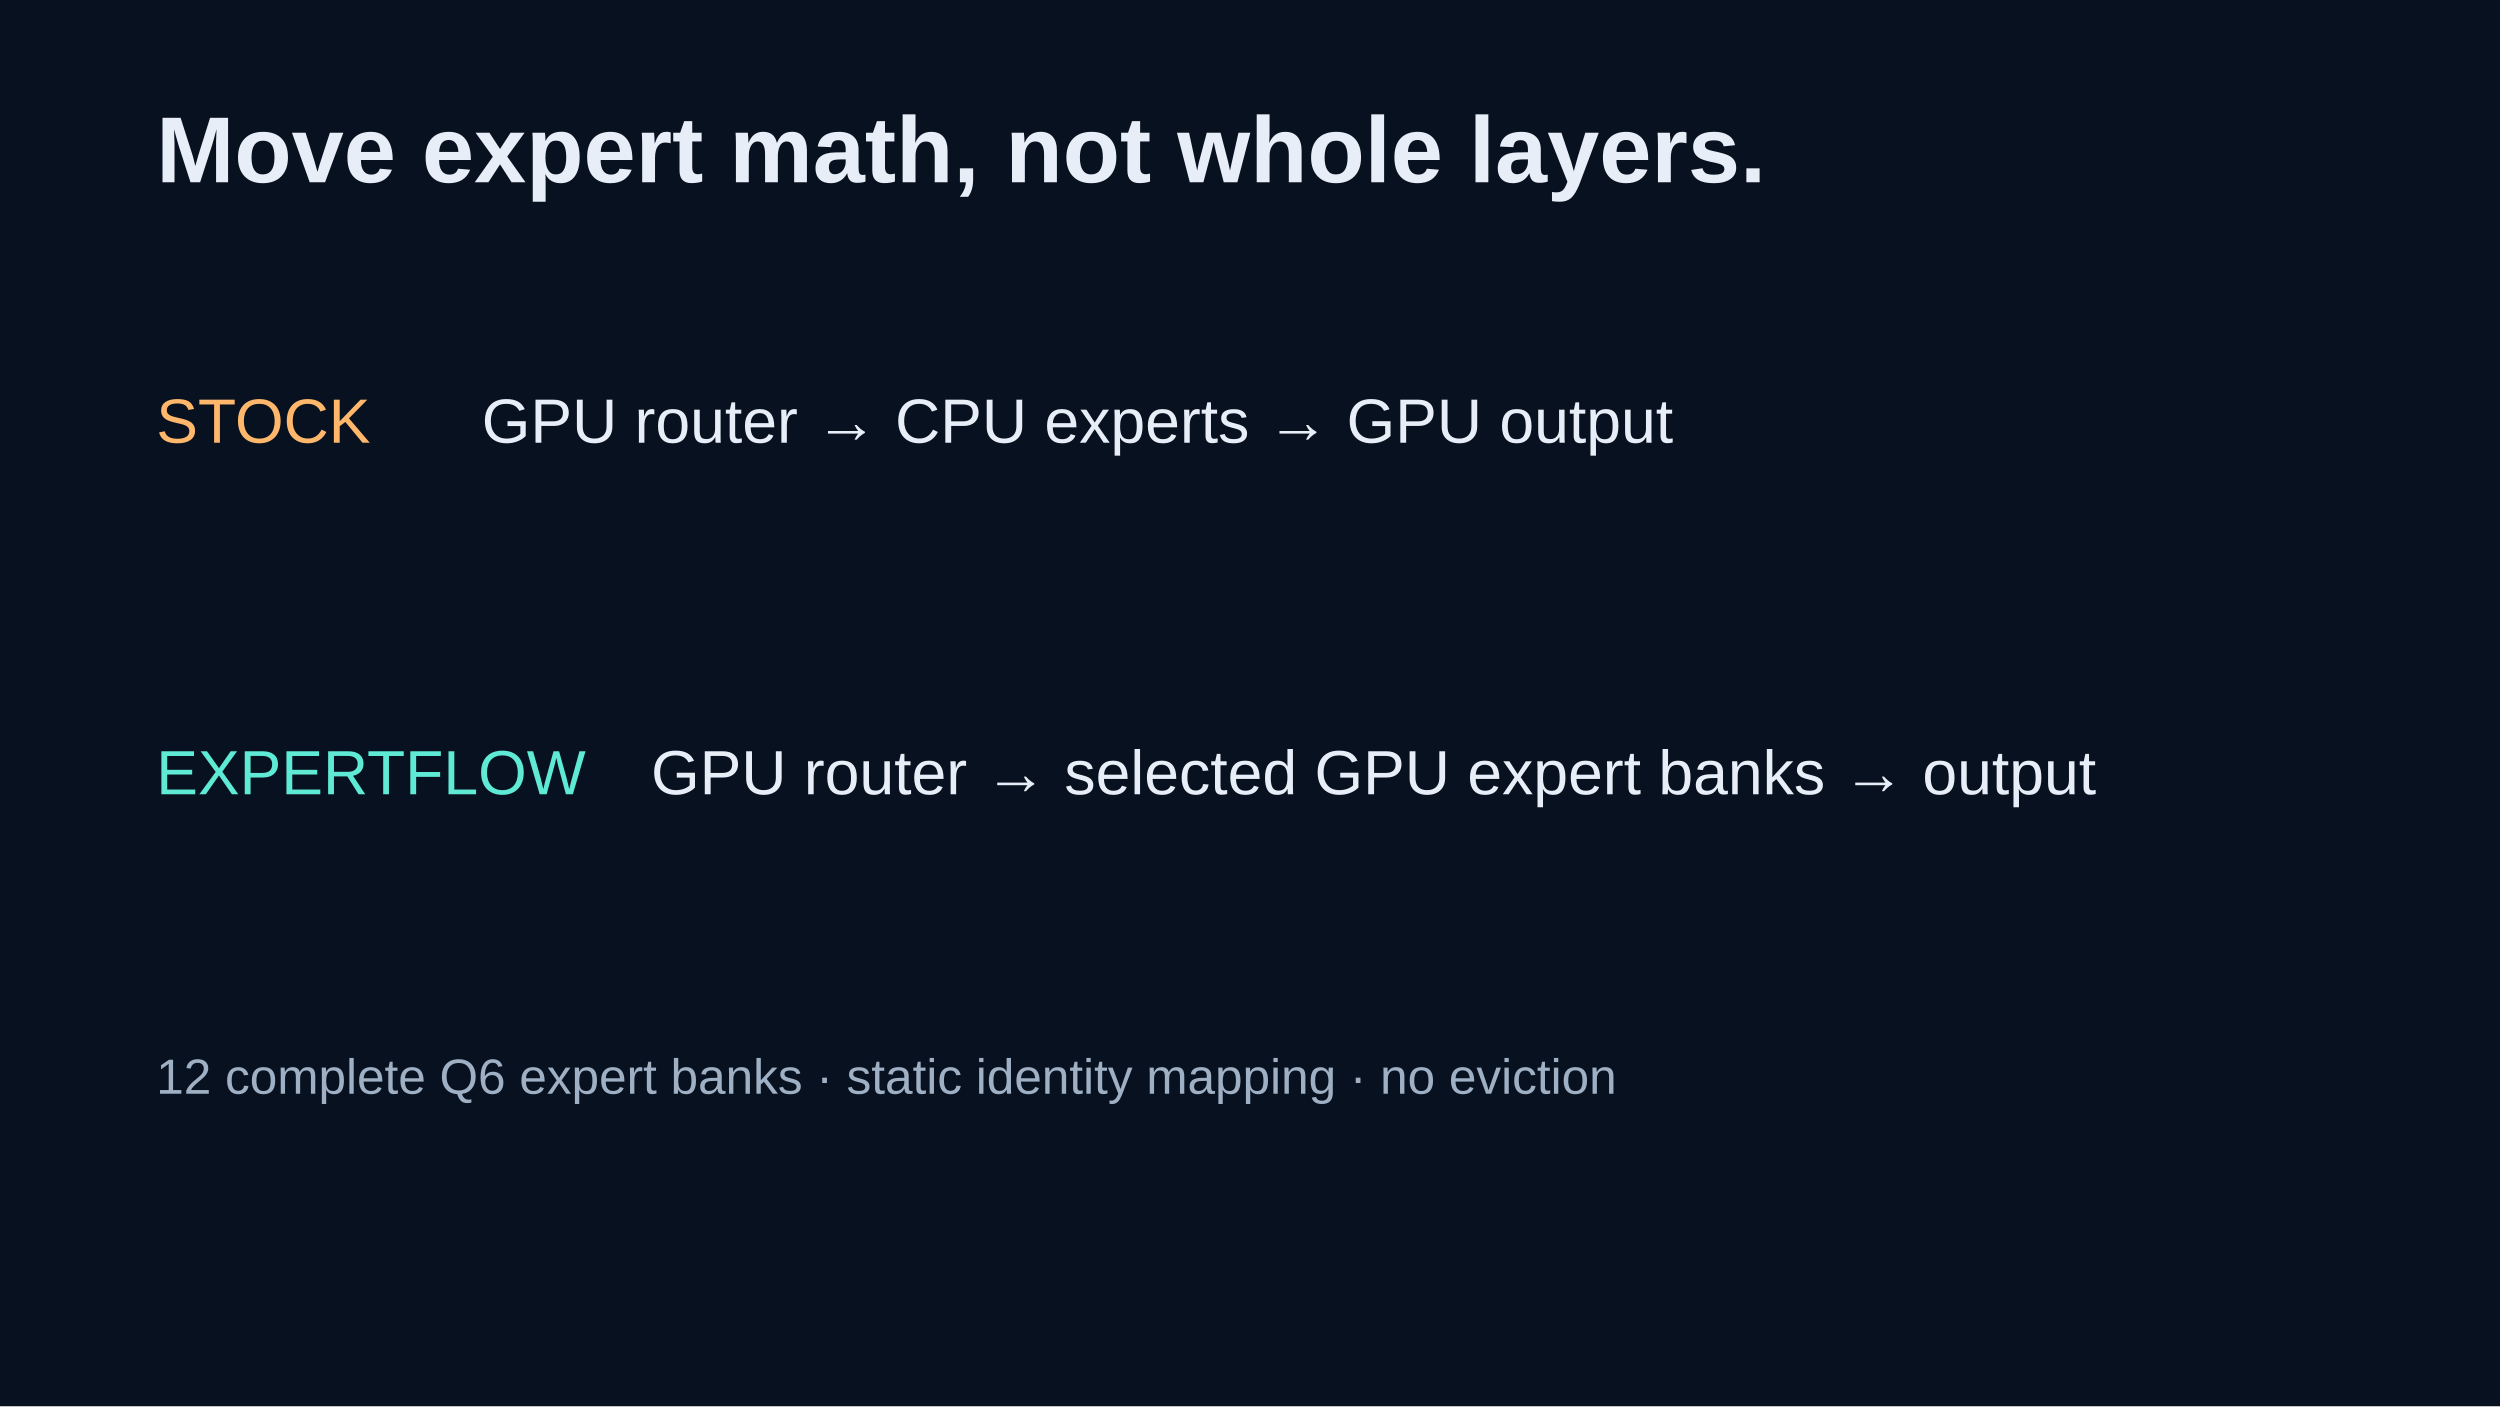
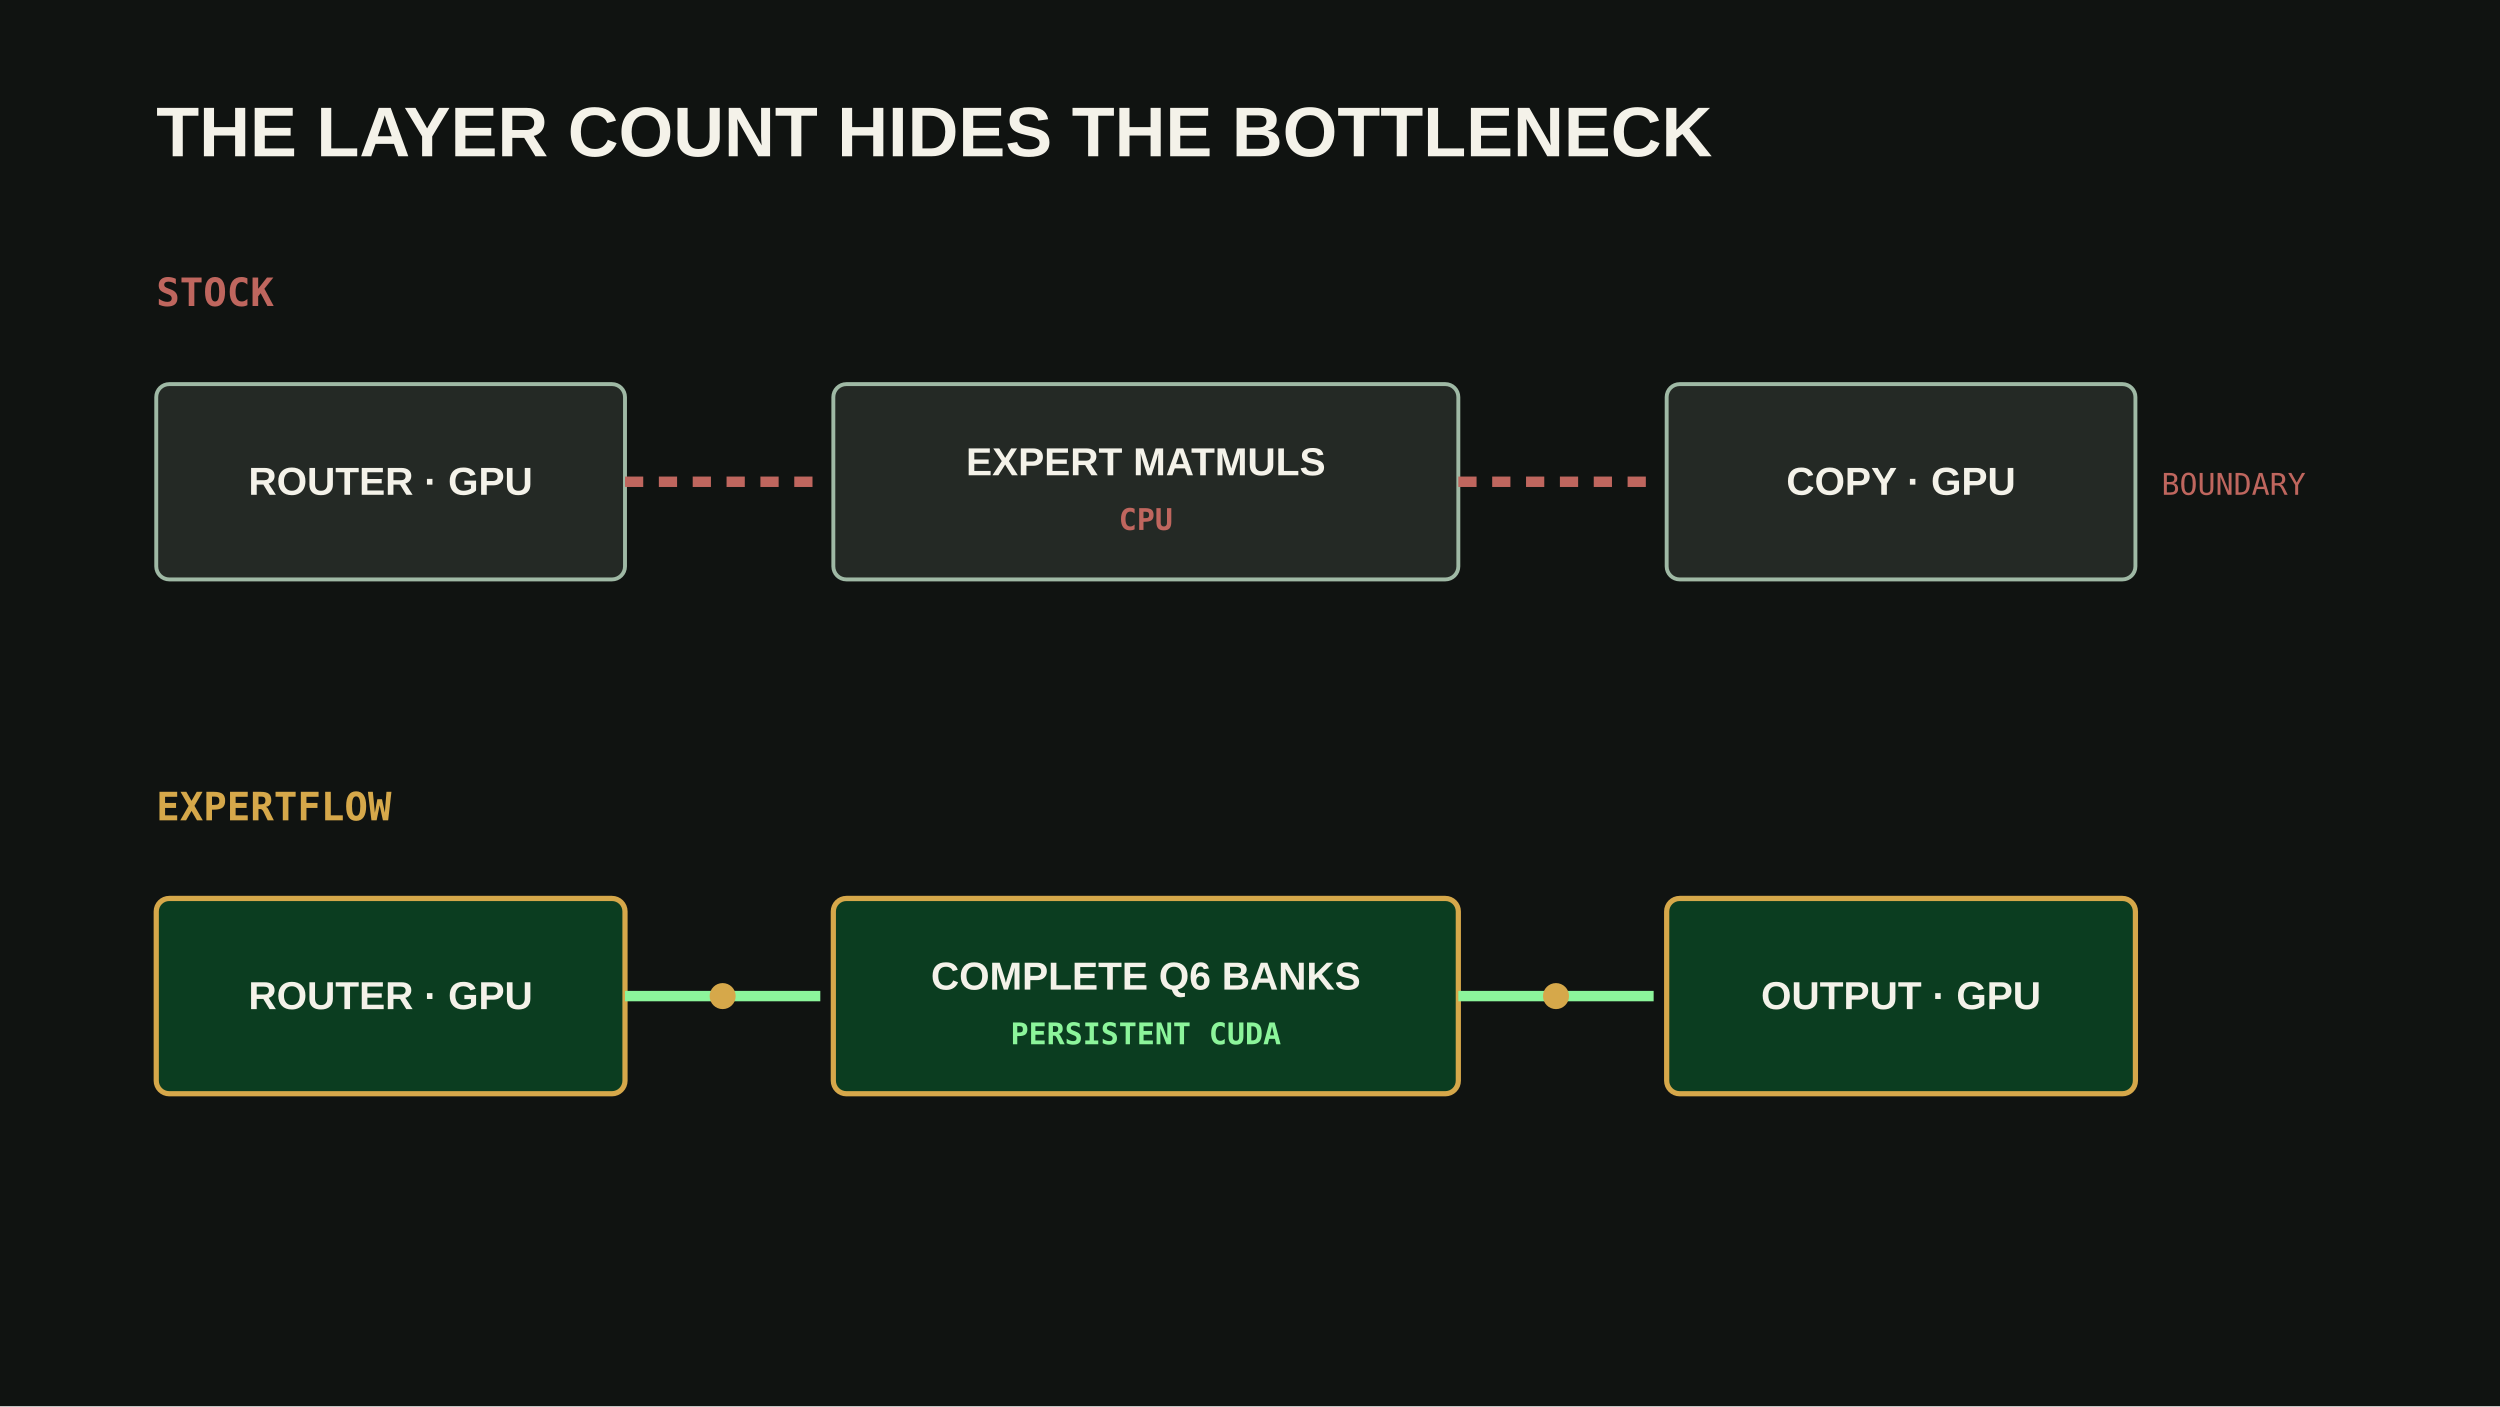
- <svg xmlns="http://www.w3.org/2000/svg" width="1920" height="1080" viewBox="0 0 1920 1080">
-   <rect width="1920" height="1080" fill="#08111f" />
-   <text x="120" y="140" fill="#e7eef8" font-family="Segoe UI,Arial" font-weight="700" font-size="72">Move expert math, not whole layers.</text>
-   <text x="120" y="340" fill="#ffb86b" font-family="Segoe UI,Arial" font-size="48">STOCK</text>
-   <text x="370" y="340" fill="#e7eef8" font-family="Segoe UI,Arial" font-size="48">GPU router → CPU experts → GPU output</text>
-   <text x="120" y="610" fill="#5eead4" font-family="Segoe UI,Arial" font-size="48">EXPERTFLOW</text>
-   <text x="500" y="610" fill="#e7eef8" font-family="Segoe UI,Arial" font-size="48">GPU router → selected GPU expert banks → output</text>
-   <text x="120" y="840" fill="#9fb0c5" font-family="Segoe UI,Arial" font-size="38">12 complete Q6 expert banks · static identity mapping · no eviction</text>
+ <svg xmlns="http://www.w3.org/2000/svg" width="1920" height="1080" viewBox="0 0 1920 1080" role="img" aria-labelledby="title desc">
+   <rect width="1920" height="1080" fill="#101311" />
+   <style>text{font-family:Segoe UI,Arial,sans-serif}.m{font-family:Consolas,monospace}.h{font-size:54px;font-weight:800}.n{font-size:30px;font-weight:700}.s{font-size:23px}</style>
+   <text x="120" y="120" class="h" fill="#f4f2e9">THE LAYER COUNT HIDES THE BOTTLENECK</text>
+   <g transform="translate(120 235)">
+     <text class="m n" fill="#bf665e">STOCK</text>
+     <g fill="#242925" stroke="#9fb9a5" stroke-width="3">
+       <rect y="60" width="360" height="150" rx="10" />
+       <rect x="520" y="60" width="480" height="150" rx="10" />
+       <rect x="1160" y="60" width="360" height="150" rx="10" />
+     </g>
+     <g text-anchor="middle" class="n" fill="#f4f2e9">
+       <text x="180" y="145">ROUTER · GPU</text>
+       <text x="760" y="130">EXPERT MATMULS</text>
+       <text x="760" y="172" class="m s" fill="#bf665e">CPU</text>
+       <text x="1340" y="145">COPY · GPU</text>
+     </g>
+     <path d="M360 135h150m490 0h150" stroke="#bf665e" stroke-width="8" stroke-dasharray="14 12" />
+     <text x="1540" y="145" class="m s" fill="#bf665e">BOUNDARY</text>
+   </g>
+   <g transform="translate(120 630)">
+     <text class="m n" fill="#d6a84a">EXPERTFLOW</text>
+     <g fill="#0b3d20" stroke="#d6a84a" stroke-width="4">
+       <rect y="60" width="360" height="150" rx="10" />
+       <rect x="520" y="60" width="480" height="150" rx="10" />
+       <rect x="1160" y="60" width="360" height="150" rx="10" />
+     </g>
+     <g text-anchor="middle" class="n" fill="#f4f2e9">
+       <text x="180" y="145">ROUTER · GPU</text>
+       <text x="760" y="130">COMPLETE Q6 BANKS</text>
+       <text x="760" y="172" class="m s" fill="#8cf59b">PERSISTENT CUDA</text>
+       <text x="1340" y="145">OUTPUT · GPU</text>
+     </g>
+     <path d="M360 135h150m490 0h150" stroke="#8cf59b" stroke-width="8" />
+     <circle cx="435" cy="135" r="10" fill="#d6a84a" />
+     <circle cx="1075" cy="135" r="10" fill="#d6a84a" />
+   </g>
</svg>
